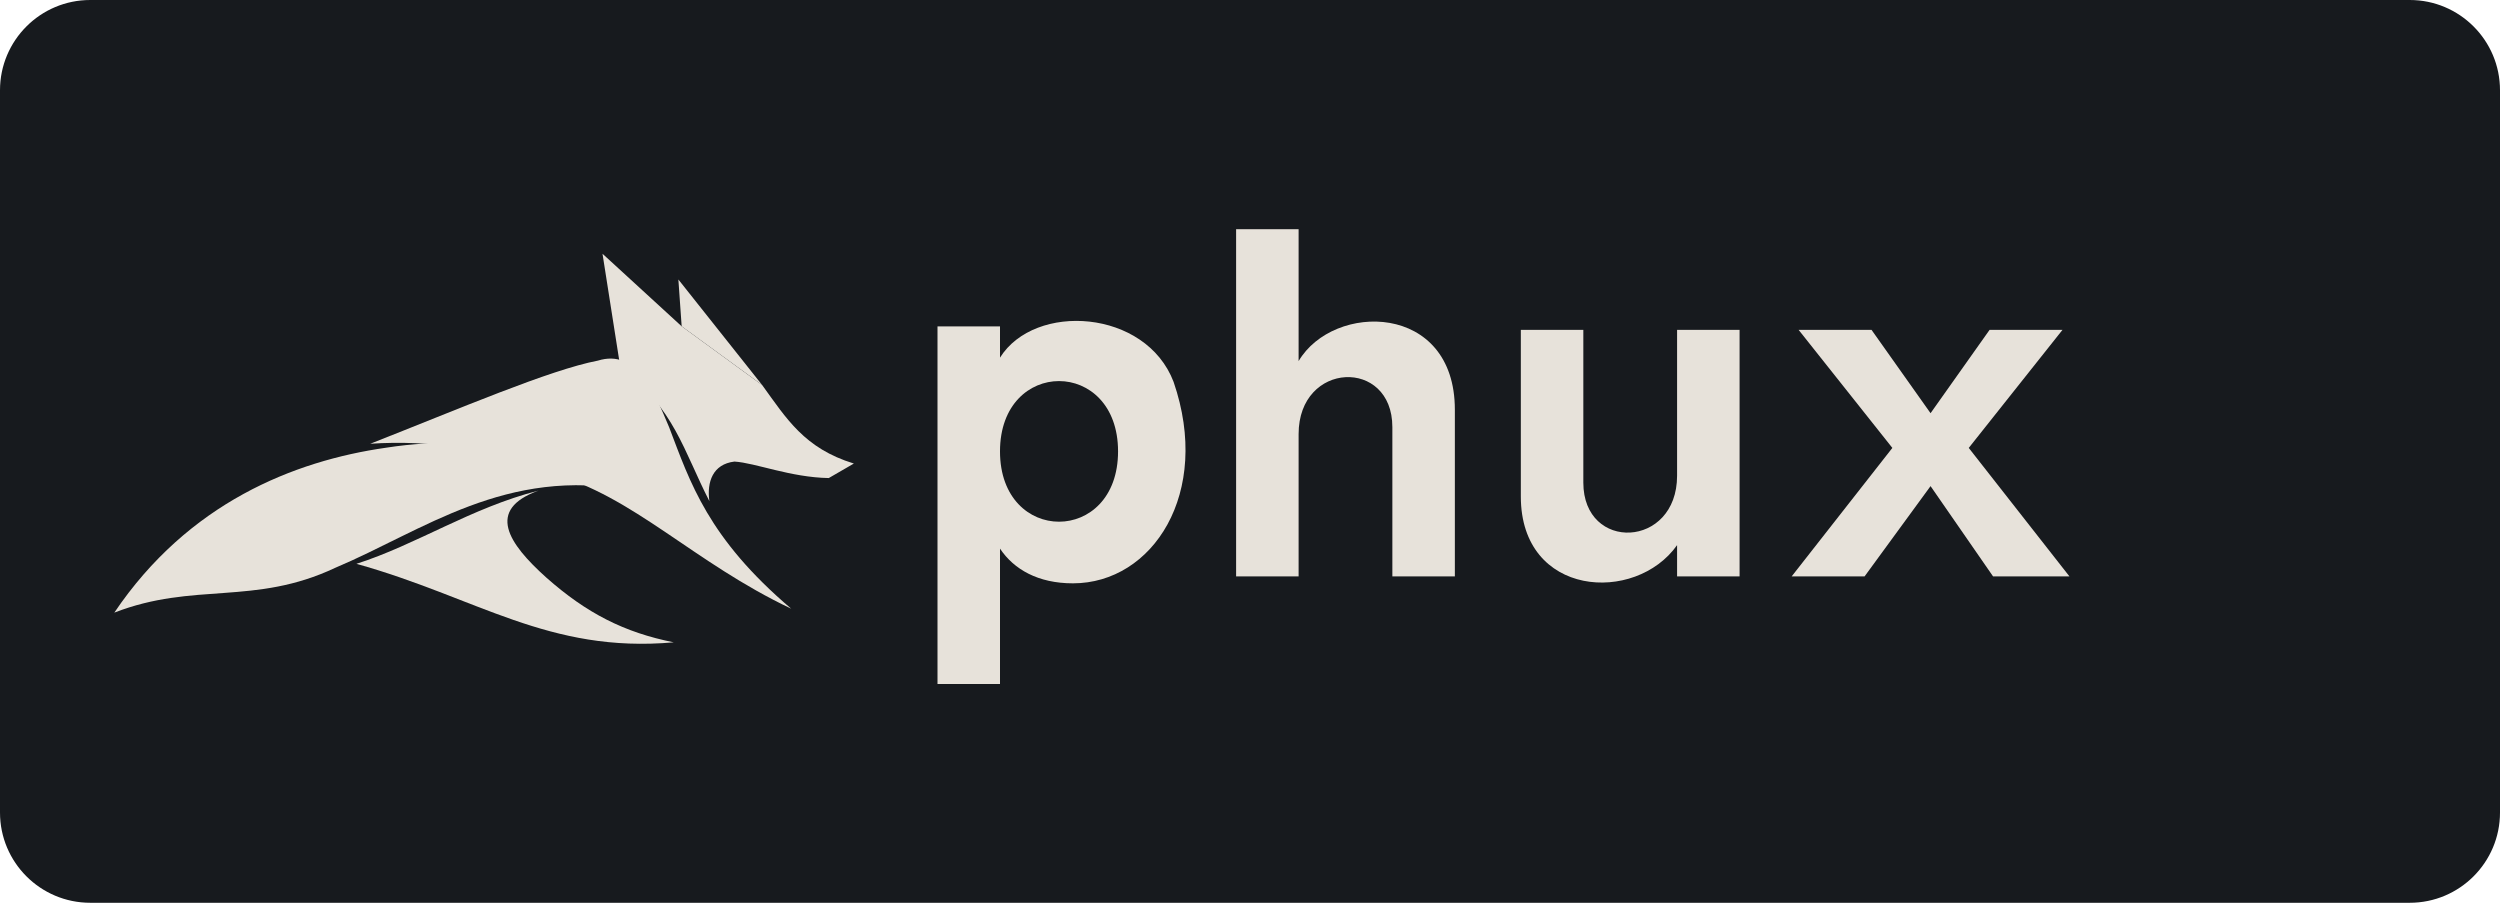
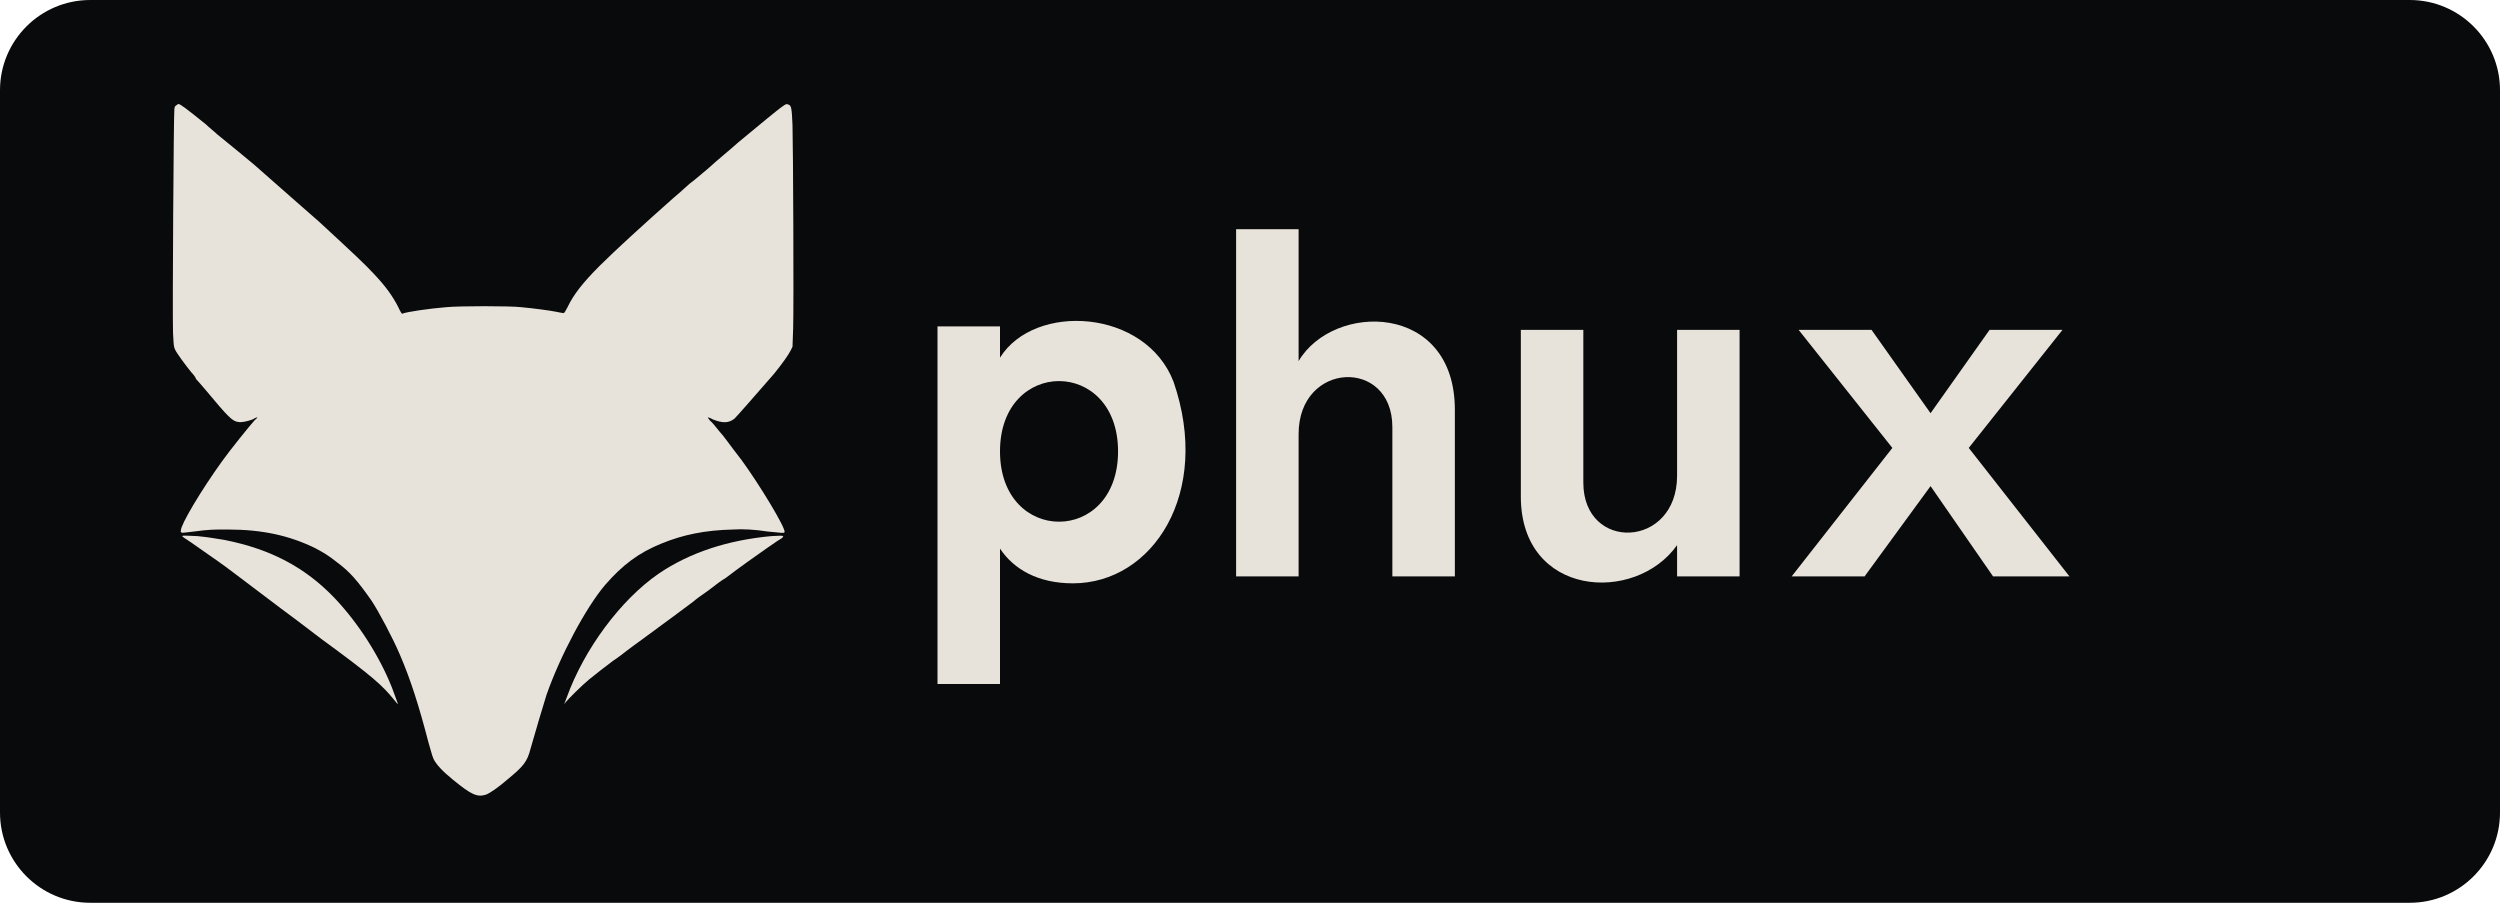
<svg xmlns="http://www.w3.org/2000/svg" width="720" height="260" viewBox="0 0 720 260" role="img" aria-label="phux">
  <defs>
    <linearGradient id="metal0" x1="0" y1="0" x2="0.4" y2="1">
      <stop stop-color="#F4EFE6" />
      <stop offset=".24" stop-color="#B4B0AA" />
      <stop offset=".48" stop-color="#626365" />
      <stop offset=".63" stop-color="#E7E2DA" />
      <stop offset="1" stop-color="#77797B" />
    </linearGradient>
    <linearGradient id="metal1" x1="0" y1="0" x2="1" y2="1">
      <stop stop-color="#F4EFE6" />
      <stop offset=".24" stop-color="#B4B0AA" />
      <stop offset=".48" stop-color="#626365" />
      <stop offset=".63" stop-color="#E7E2DA" />
      <stop offset="1" stop-color="#77797B" />
    </linearGradient>
    <linearGradient id="metal2" x1="0" y1="0" x2="0.4" y2="1">
      <stop stop-color="#F4EFE6" />
      <stop offset=".24" stop-color="#B4B0AA" />
      <stop offset=".48" stop-color="#626365" />
      <stop offset=".63" stop-color="#E7E2DA" />
      <stop offset="1" stop-color="#77797B" />
    </linearGradient>
-     <linearGradient id="metal3" x1="0" y1="0" x2="1" y2="1">
-       <stop stop-color="#F4EFE6" />
-       <stop offset=".24" stop-color="#B4B0AA" />
-       <stop offset=".48" stop-color="#626365" />
-       <stop offset=".63" stop-color="#E7E2DA" />
-       <stop offset="1" stop-color="#77797B" />
-     </linearGradient>
-     <linearGradient id="metal4" x1="0" y1="0" x2="0.4" y2="1">
-       <stop stop-color="#F4EFE6" />
-       <stop offset=".24" stop-color="#B4B0AA" />
-       <stop offset=".48" stop-color="#626365" />
-       <stop offset=".63" stop-color="#E7E2DA" />
-       <stop offset="1" stop-color="#77797B" />
-     </linearGradient>
  </defs>
-   <rect width="720" height="260" rx="26" fill="#171A1E" />
+   <rect width="720" height="260" rx="26" fill="#090A0C" />
  <g transform="translate(20 10) scale(.19)">
-     <g transform="translate(0 194)">
-       <path d="M 435 608 C 526 579 609 523 711 497 C 631 526 665 577 723 629 C 784 683 841 712 916 727 C 726 744 618 659 435 608 Z" fill="#E7E2DA" />
-       <path d="M 68 682 C 180 516 340 452 480 432 C 640 407 786 450 852 497 C 662 460 536 558 403 614 C 280 672 189 635 68 682 Z" fill="#E7E2DA" />
-       <path d="M 456 426 C 591 373 728 314 801 300 C 859 282 886 346 909 401 C 941 485 968 569 1094 676 C 946 606 855 505 730 471 C 633 433 548 420 456 426 Z" fill="#E7E2DA" />
-       <path d="M 928 248 L 923 177 L 1050 337 Z" fill="#E7E2DA" />
-       <path d="M 808 138 L 928 248 L 1050 337 C 1087 388 1114 433 1189 456 L 1151 478 C 1093 477 1040 455 1008 453 C 975 457 966 484 970 513 C 931 437 917 372 835 310 Z" fill="#E7E2DA" />
+     <g transform="translate(0 0)">
+       <path d="M 162 107 C 160 108 159 110 159 114 C 158 120 156 420 157 452 C 158 470 158 473 160 477 C 162 482 176 501 185 512 C 188 515 191 519 192 522 C 194 524 200 531 206 538 C 241 580 247 586 256 587 C 261 588 270 586 278 583 C 281 581 284 580 285 580 C 285 580 284 582 281 584 C 273 593 243 630 231 647 C 200 690 169 742 169 751 C 168 754 169 754 171 755 C 173 755 181 754 189 753 C 212 750 217 750 240 750 C 292 750 333 759 372 778 C 387 786 392 789 406 800 C 425 814 437 828 458 858 C 468 873 490 914 501 940 C 517 977 530 1018 544 1072 C 547 1082 550 1094 552 1098 C 556 1106 565 1116 581 1129 C 609 1152 618 1156 631 1152 C 637 1150 650 1141 665 1128 C 688 1109 694 1102 699 1082 C 706 1057 716 1024 723 1001 C 744 941 783 868 812 834 C 838 804 863 785 898 771 C 930 758 963 751 1006 750 C 1020 749 1039 750 1058 753 C 1079 755 1083 756 1084 754 C 1086 748 1046 682 1019 645 C 998 618 994 611 985 601 C 980 595 974 587 971 585 C 969 582 967 580 968 580 C 968 580 972 581 975 583 C 990 589 999 589 1008 582 C 1013 577 1034 553 1068 514 C 1081 498 1090 485 1093 479 L 1096 473 L 1097 445 C 1098 410 1097 168 1096 137 C 1095 111 1094 107 1090 106 C 1085 104 1089 101 1014 163 C 1003 173 982 190 969 202 C 956 213 943 224 941 225 C 939 227 935 230 932 233 C 930 235 922 242 916 247 C 872 286 827 327 804 350 C 778 376 764 394 755 413 C 752 419 750 422 749 422 C 748 422 743 421 738 420 C 728 418 706 415 685 413 C 668 411 591 411 571 413 C 546 415 511 420 504 423 C 504 423 501 419 499 414 C 490 396 479 381 461 362 C 448 348 431 332 379 284 C 369 275 308 222 280 197 C 263 183 244 167 224 151 C 220 147 212 141 207 136 C 176 111 168 105 165 105 C 165 105 163 106 162 107 Z" fill="#E7E2DA" />
+       <path d="M 171 760 C 171 761 176 764 185 770 C 196 778 211 788 225 798 C 242 810 240 809 321 870 C 328 875 356 896 382 916 C 460 973 474 986 492 1008 C 495 1012 498 1015 498 1015 C 498 1014 493 1001 489 990 C 470 942 438 892 402 854 C 358 808 306 780 236 766 C 223 764 214 762 194 760 C 176 759 171 759 171 760 Z" fill="#E7E2DA" />
+       <path d="M 1064 760 C 998 766 940 785 893 817 C 835 857 780 932 754 1004 C 750 1014 749 1017 752 1012 C 756 1007 777 986 788 977 C 799 968 816 955 824 949 C 827 947 833 943 838 939 C 848 931 858 924 877 910 C 892 899 937 866 946 859 C 949 856 959 849 969 842 C 979 834 990 826 994 824 C 1015 808 1043 788 1059 777 C 1069 770 1078 764 1080 763 C 1084 759 1083 759 1064 760 Z" fill="#E7E2DA" />
    </g>
  </g>
  <g fill="#E7E2DA">
    <path fill-rule="evenodd" d="M270 94H288V103C298 87 330 89 338 110C349 142 332 168 309 168C299 168 292 164 288 158V197H270ZM288 130C288 157 322 157 322 130C322 103 288 103 288 130Z" />
    <path d="M356 66H374V104C384 87 419 87 419 118V166H401V123C401 103 374 104 374 125V166H356Z" />
    <path d="M438 95H456V139C456 159 483 158 483 137V95H501V166H483V157C471 174 438 172 438 143Z" />
    <path d="M518 95H539L556 119L573 95H594L567 129L596 166H574L556 140L537 166H516L545 129Z" />
  </g>
</svg>
